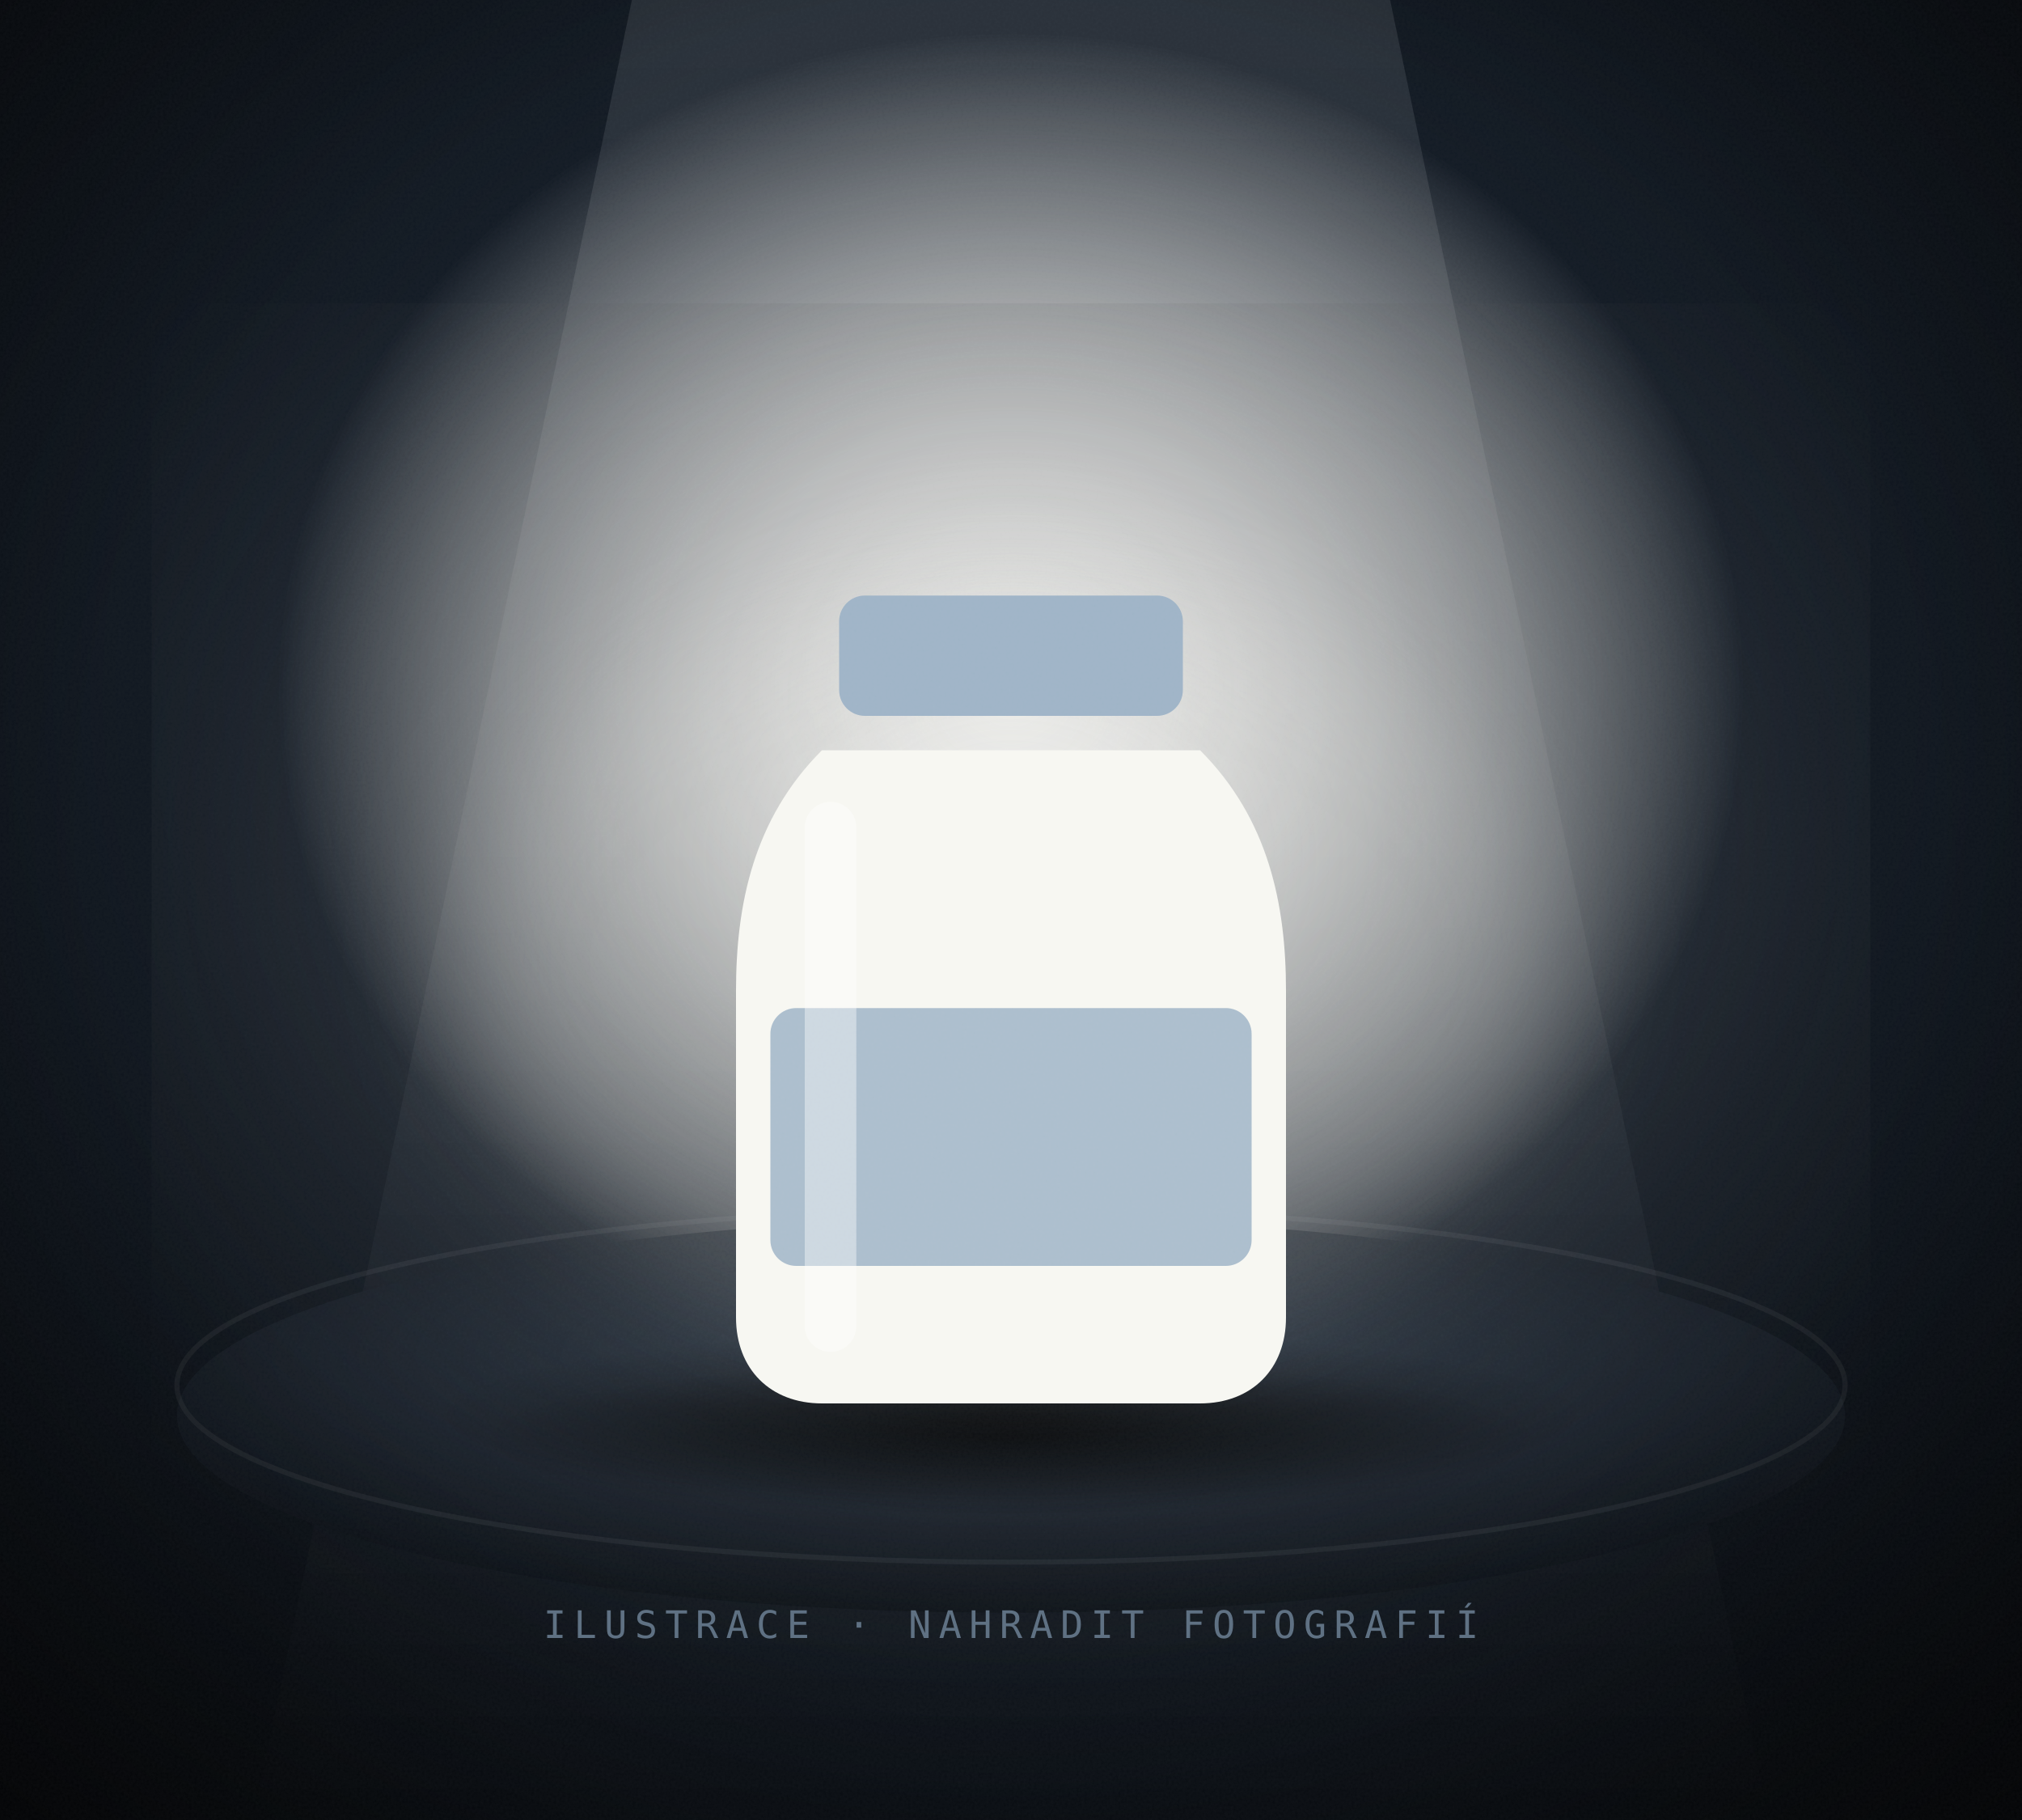
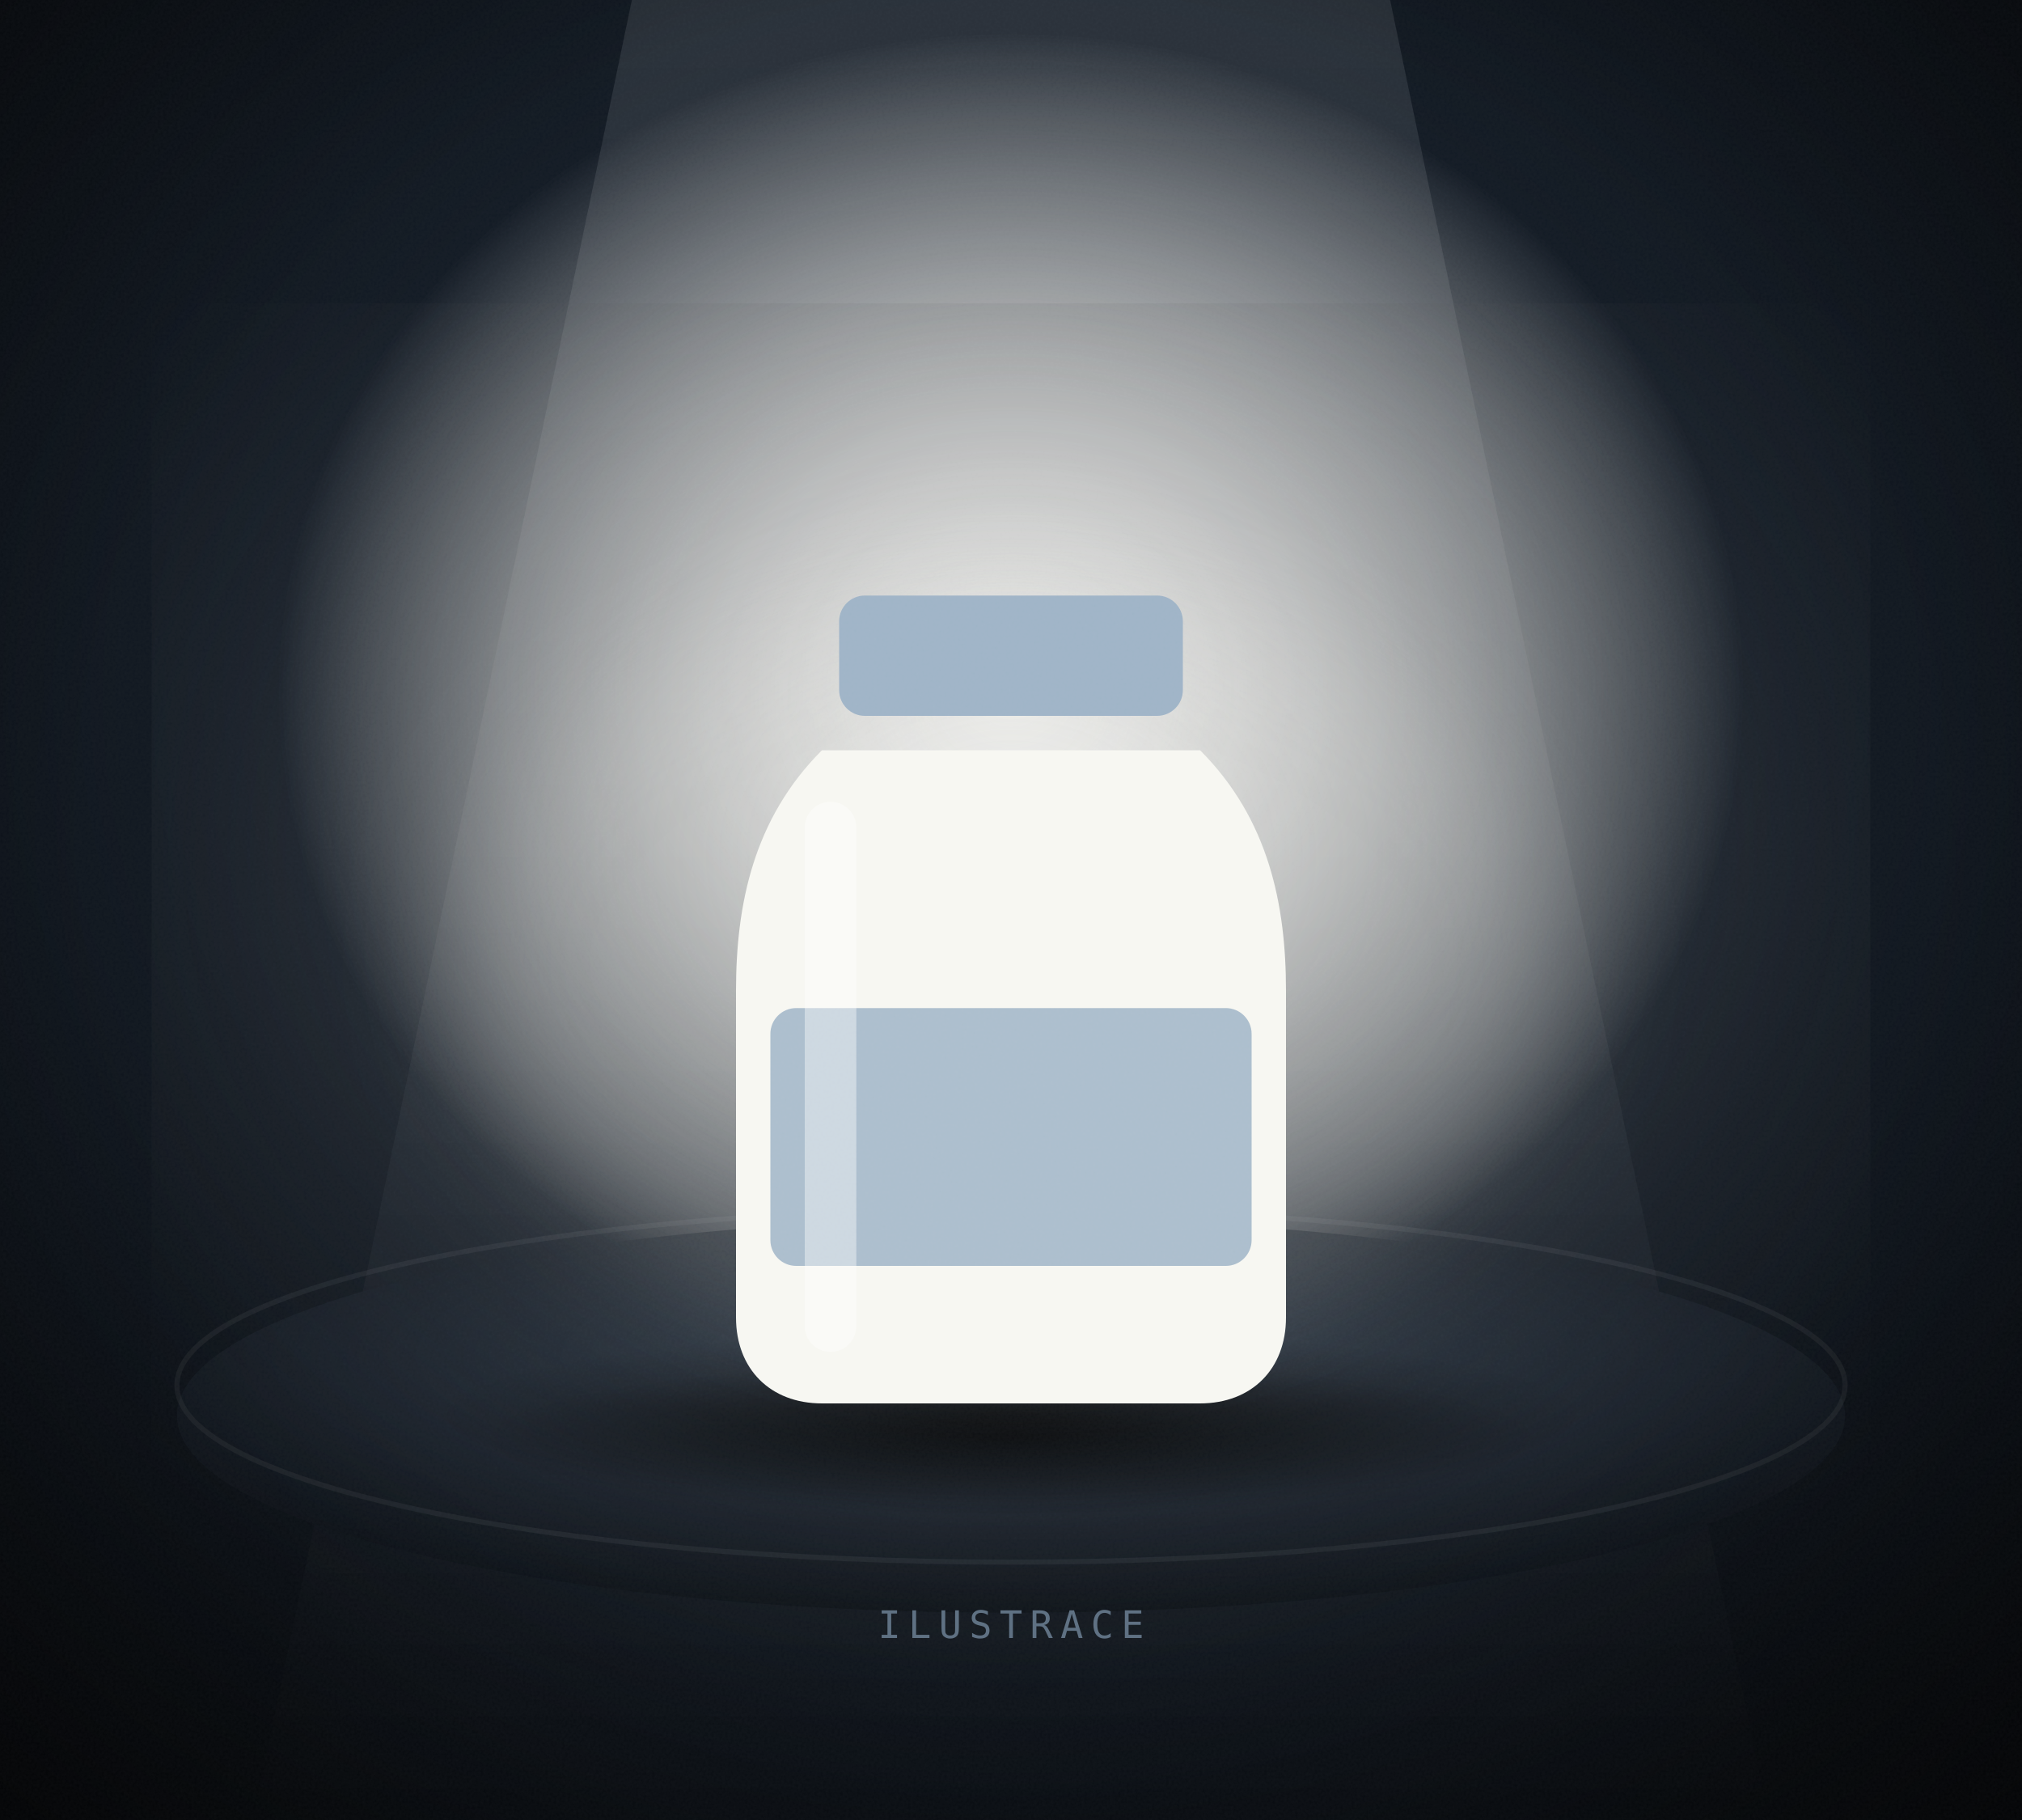
<svg xmlns="http://www.w3.org/2000/svg" viewBox="0 0 800 720" width="800" height="720">
  <defs>
    <radialGradient id="bg-milk" cx="50%" cy="38%" r="80%">
      <stop offset="0%" stop-color="#f7f7f2" stop-opacity="0.28" />
      <stop offset="45%" stop-color="#121a24" />
      <stop offset="100%" stop-color="#06080b" />
    </radialGradient>
    <linearGradient id="beam-milk" x1="0" y1="0" x2="0" y2="1">
      <stop offset="0%" stop-color="#ffffff" stop-opacity="0.10" />
      <stop offset="100%" stop-color="#ffffff" stop-opacity="0" />
    </linearGradient>
    <radialGradient id="slab-milk" cx="50%" cy="35%" r="65%">
      <stop offset="0%" stop-color="#2a3644" />
      <stop offset="70%" stop-color="#151c25" />
      <stop offset="100%" stop-color="#0c1117" />
    </radialGradient>
    <radialGradient id="shadow-milk" cx="50%" cy="50%" r="50%">
      <stop offset="0%" stop-color="#000" stop-opacity="0.65" />
      <stop offset="100%" stop-color="#000" stop-opacity="0" />
    </radialGradient>
    <radialGradient id="vig-milk" cx="50%" cy="45%" r="75%">
      <stop offset="60%" stop-color="#000" stop-opacity="0" />
      <stop offset="100%" stop-color="#000" stop-opacity="0.55" />
    </radialGradient>
    <filter id="grain-milk">
      <feTurbulence type="fractalNoise" baseFrequency="0.9" numOctaves="2" stitchTiles="stitch" />
      <feColorMatrix values="0 0 0 0 1  0 0 0 0 1  0 0 0 0 1  0 0 0 0.05 0" />
    </filter>
    <filter id="soft-milk" x="-20%" y="-20%" width="140%" height="140%">
      <feGaussianBlur stdDeviation="22" />
    </filter>
  </defs>
  <rect width="800" height="720" fill="url(#bg-milk)" />
  <path d="M250,0 L550,0 L700,720 L100,720 Z" fill="url(#beam-milk)" />
  <ellipse cx="400" cy="560" rx="330" ry="78" fill="url(#slab-milk)" />
  <ellipse cx="400" cy="548" rx="330" ry="70" fill="none" stroke="#ffffff" stroke-opacity="0.06" stroke-width="2" />
  <ellipse cx="400" cy="560" rx="230" ry="34" fill="url(#shadow-milk)" />
  <ellipse cx="400" cy="380" rx="220" ry="150" fill="#f7f7f2" opacity="0.18" filter="url(#soft-milk)" />
  <svg x="60" y="120" width="680" height="544" viewBox="0 0 200 160" class="" aria-hidden="true">
    <defs>
      <radialGradient id="gbottlef7f7f2bg" cx="50%" cy="40%" r="70%">
        <stop offset="0%" stop-color="#f7f7f2" stop-opacity="0.35" />
        <stop offset="100%" stop-color="#0a0d12" stop-opacity="0" />
      </radialGradient>
      <linearGradient id="gbottlef7f7f2" x1="0" y1="0" x2="1" y2="1">
        <stop offset="0%" stop-color="#9fb4c7" />
        <stop offset="100%" stop-color="#f7f7f2" />
      </linearGradient>
      <radialGradient id="gbottlef7f7f2sh" cx="50%" cy="50%" r="50%">
        <stop offset="0%" stop-color="#000" stop-opacity="0.55" />
        <stop offset="100%" stop-color="#000" stop-opacity="0" />
      </radialGradient>
    </defs>
    <rect width="200" height="160" fill="url(#gbottlef7f7f2bg)" />
    <ellipse cx="100" cy="132" rx="62" ry="9" fill="url(#gbottlef7f7f2sh)" />
    <g>
      <rect x="80" y="34" width="40" height="14" rx="3" fill="#9fb4c7" />
      <path d="M78,52 L122,52 C130,60 132,70 132,80 L132,118 C132,124 128,128 122,128 L78,128 C72,128 68,124 68,118 L68,80 C68,70 70,60 78,52 Z" fill="#f7f7f2" />
      <rect x="72" y="82" width="56" height="30" rx="3" fill="#9fb4c7" opacity="0.85" />
      <rect x="76" y="58" width="6" height="64" rx="3" fill="#fff" opacity="0.4" />
    </g>
  </svg>
  <rect width="800" height="720" fill="url(#vig-milk)" />
  <rect width="800" height="720" filter="url(#grain-milk)" opacity="0.6" />
-   <text x="400" y="648" text-anchor="middle" font-family="ui-monospace, Menlo, monospace" font-size="15" letter-spacing="3" fill="#5f7183">ILUSTRACE · NAHRADIT FOTOGRAFIÍ</text>
+   <text x="400" y="648" text-anchor="middle" font-family="ui-monospace, Menlo, monospace" font-size="15" letter-spacing="3" fill="#5f7183">ILUSTRACE</text>
</svg>
